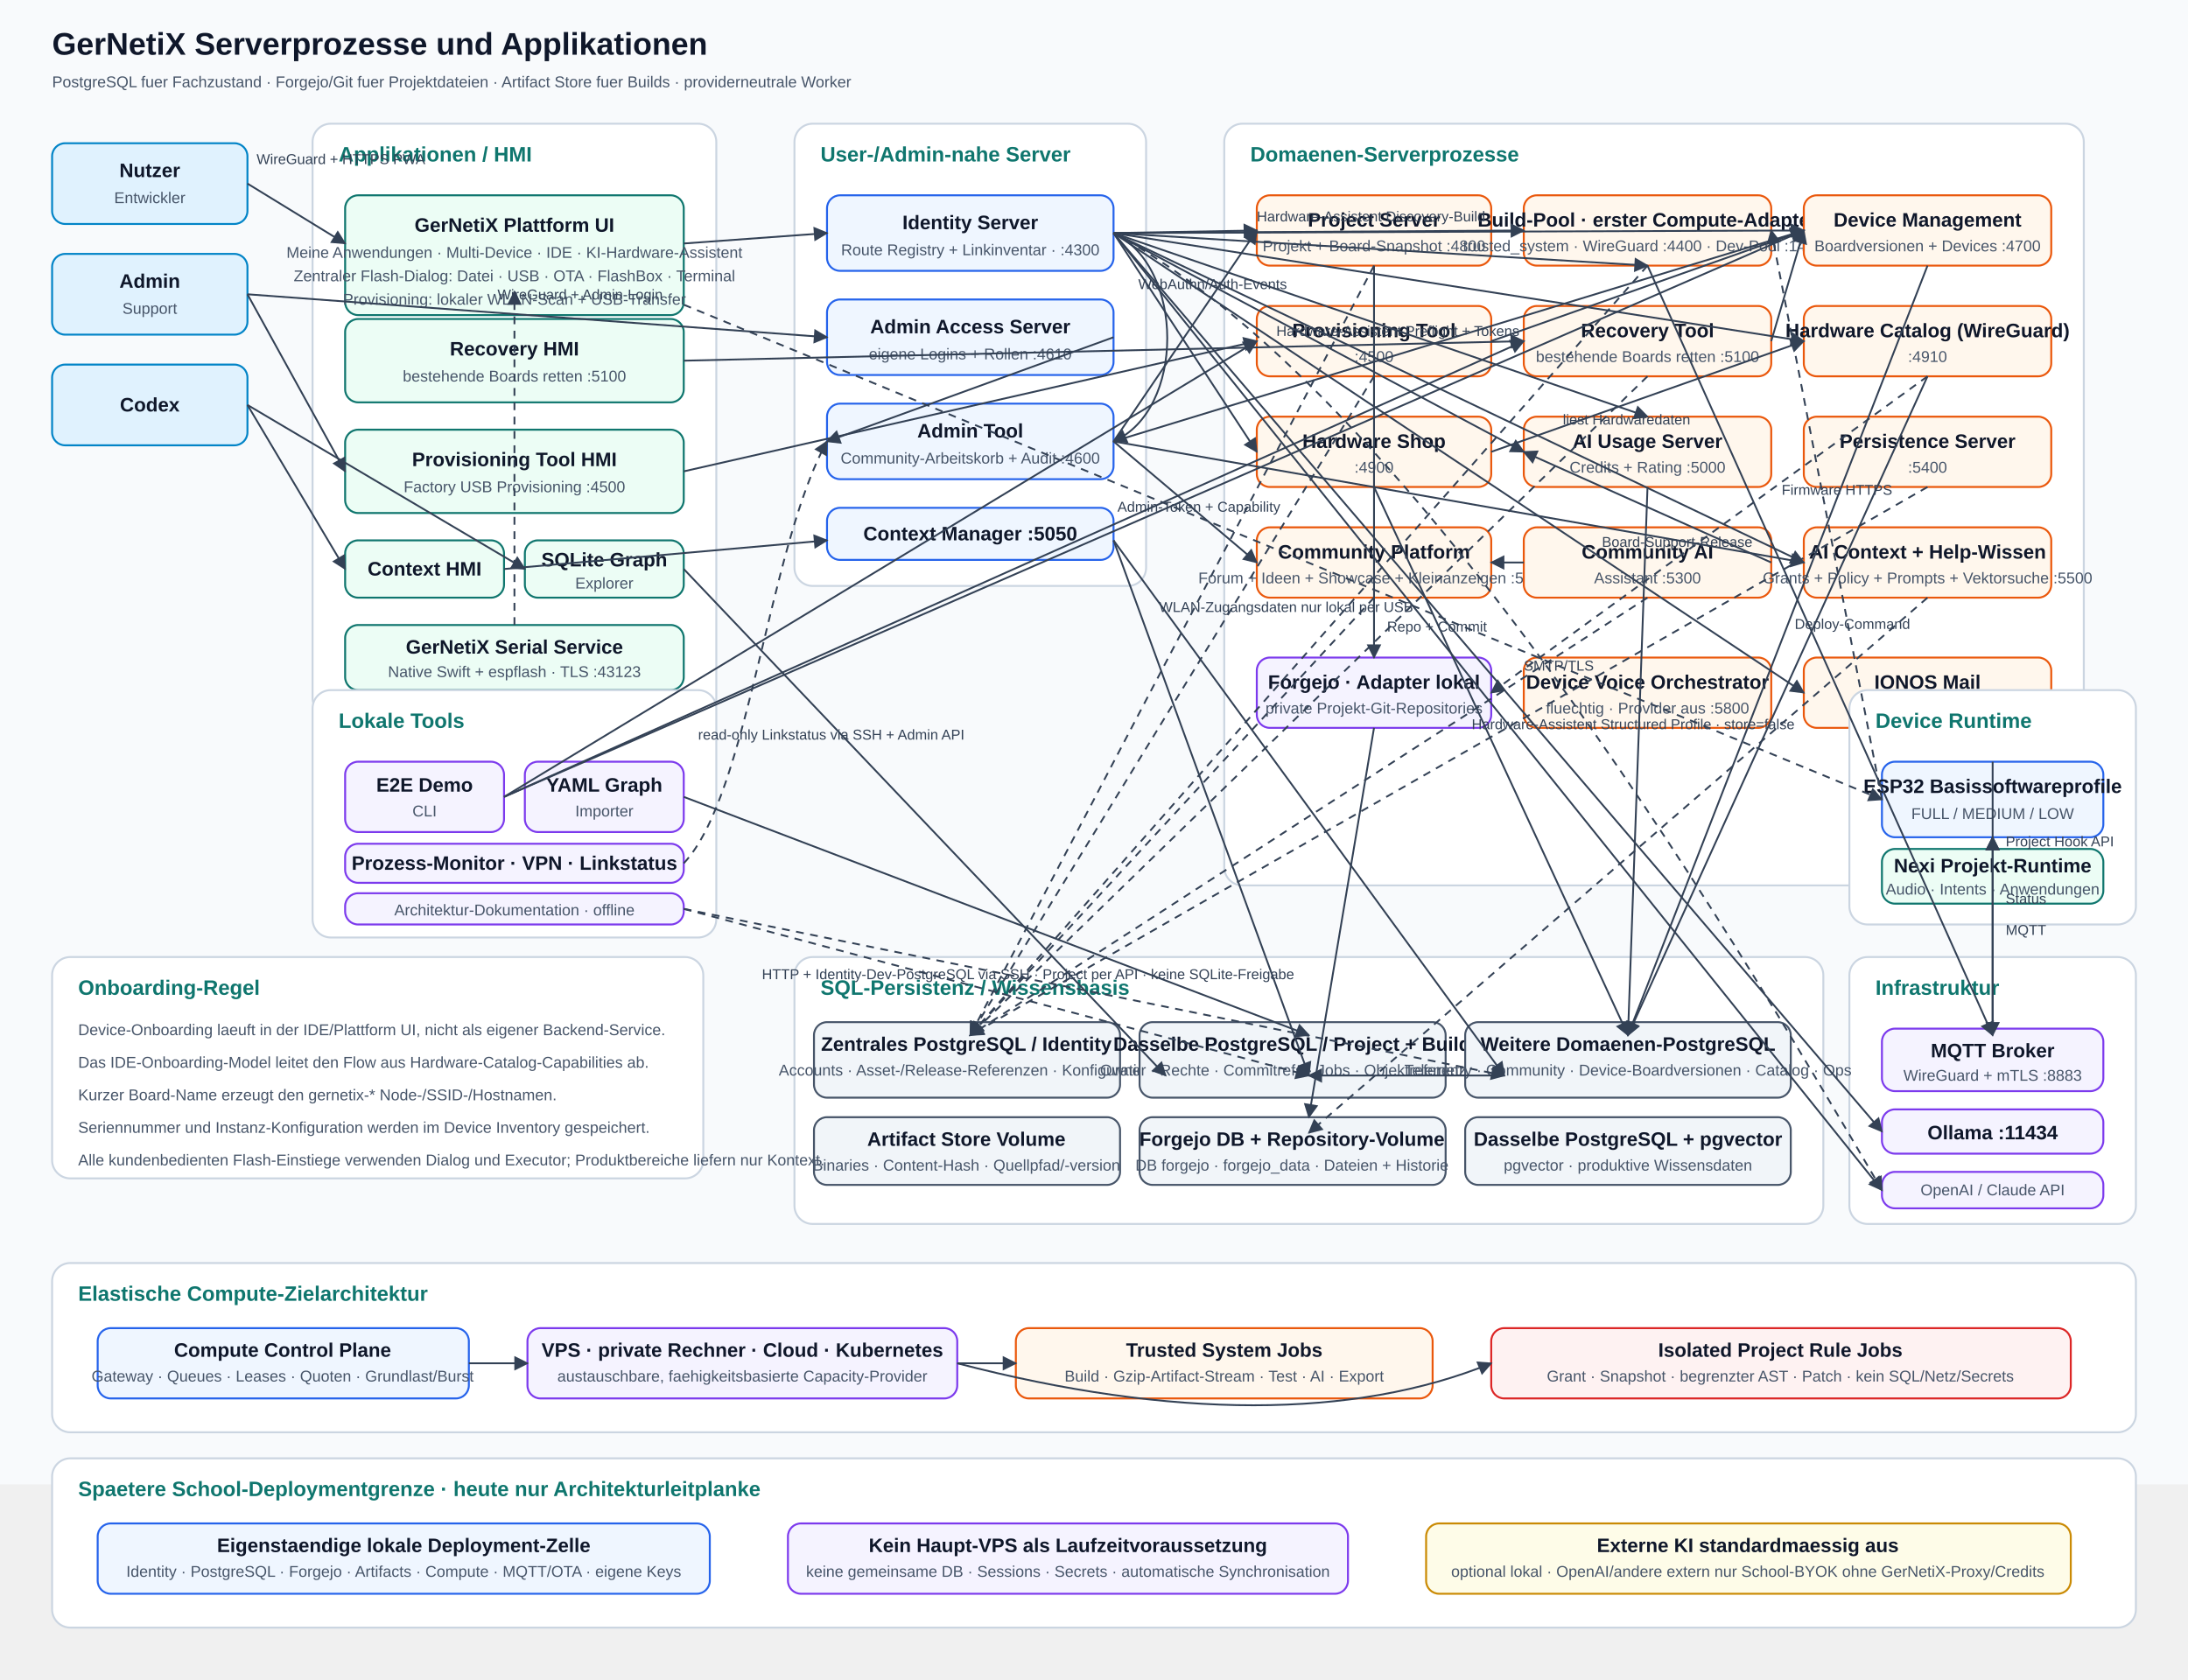
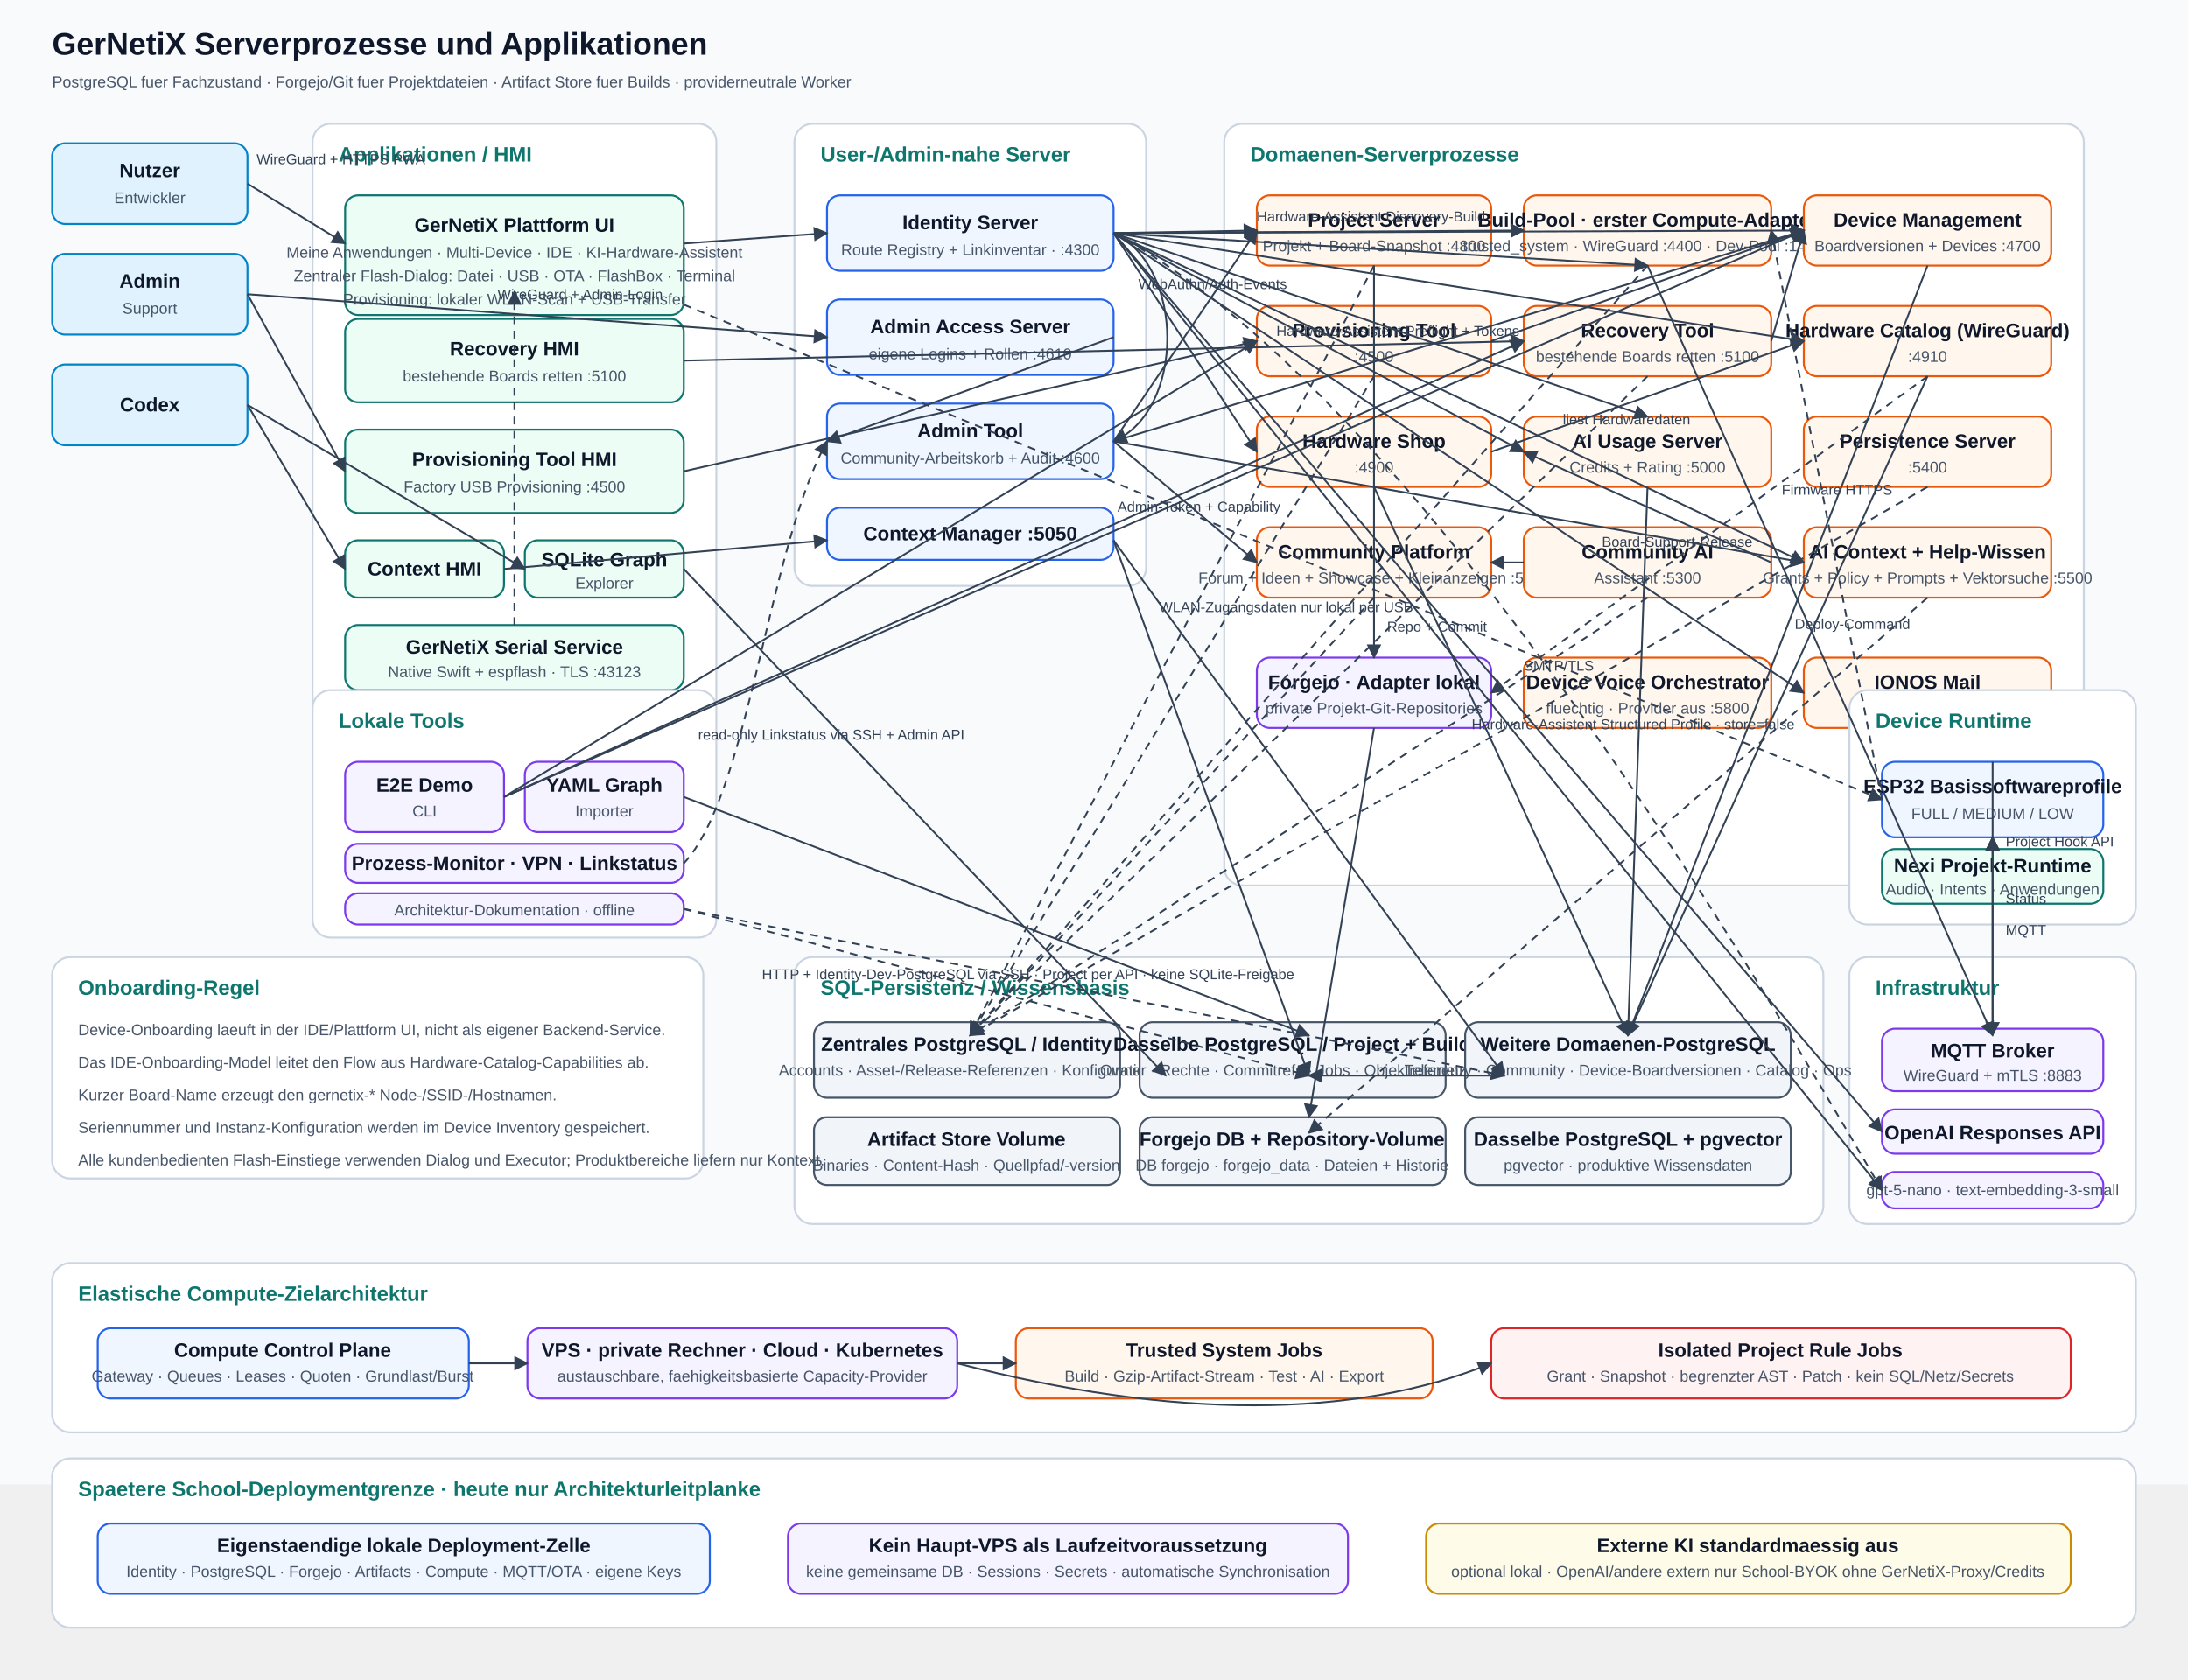
<svg xmlns="http://www.w3.org/2000/svg" width="1680" height="1290" viewBox="0 0 1680 1290" role="img" aria-labelledby="title desc">
  <defs>
    <marker id="arrow" viewBox="0 0 10 10" refX="9" refY="5" markerWidth="8" markerHeight="8" orient="auto-start-reverse">
      <path d="M 0 0 L 10 5 L 0 10 z" fill="#334155" />
    </marker>
    <style>
      .bg { fill: #f8fafc; }
      .cluster { fill: #ffffff; stroke: #cbd5e1; stroke-width: 1.5; rx: 14; }
      .clusterTitle { fill: #0f766e; font: 700 16px Segoe UI, Arial, sans-serif; }
      .node { fill: #ffffff; stroke: #94a3b8; stroke-width: 1.5; rx: 10; }
      .app { fill: #ecfdf5; stroke: #0f766e; }
      .edge { fill: #eff6ff; stroke: #2563eb; }
      .domain { fill: #fff7ed; stroke: #ea580c; }
      .tool { fill: #f5f3ff; stroke: #7c3aed; }
      .store { fill: #f1f5f9; stroke: #475569; }
      .actor { fill: #e0f2fe; stroke: #0284c7; }
      .titleText { fill: #0f172a; font: 700 15px Segoe UI, Arial, sans-serif; }
      .smallText { fill: #475569; font: 12px Segoe UI, Arial, sans-serif; }
      .label { fill: #334155; font: 11px Segoe UI, Arial, sans-serif; }
      .line { fill: none; stroke: #334155; stroke-width: 1.4; marker-end: url(#arrow); }
      .dashed { stroke-dasharray: 6 5; }
    </style>
  </defs>
  <rect class="bg" width="1680" height="1140" />
  <text x="40" y="42" class="titleText" style="font-size:24px">GerNetiX Serverprozesse und Applikationen</text>
  <text x="40" y="67" class="smallText">PostgreSQL fuer Fachzustand · Forgejo/Git fuer Projektdateien · Artifact Store fuer Builds · providerneutrale Worker</text>
  <g id="actors">
    <rect class="node actor" x="40" y="110" width="150" height="62" rx="10" />
    <text class="titleText" x="115" y="136" text-anchor="middle">Nutzer</text>
    <text class="smallText" x="115" y="156" text-anchor="middle">Entwickler</text>
    <rect class="node actor" x="40" y="195" width="150" height="62" rx="10" />
    <text class="titleText" x="115" y="221" text-anchor="middle">Admin</text>
    <text class="smallText" x="115" y="241" text-anchor="middle">Support</text>
    <rect class="node actor" x="40" y="280" width="150" height="62" rx="10" />
    <text class="titleText" x="115" y="316" text-anchor="middle">Codex</text>
  </g>
  <g id="applications">
    <rect class="cluster" x="240" y="95" width="310" height="455" rx="14" />
    <text class="clusterTitle" x="260" y="124">Applikationen / HMI</text>
    <rect class="node app" x="265" y="150" width="260" height="92" rx="10" />
    <text class="titleText" x="395" y="178" text-anchor="middle">GerNetiX Plattform UI</text>
    <text class="smallText" x="395" y="198" text-anchor="middle">Meine Anwendungen · Multi-Device · IDE · KI-Hardware-Assistent</text>
    <text class="smallText" x="395" y="216" text-anchor="middle">Zentraler Flash-Dialog: Datei · USB · OTA · FlashBox · Terminal</text>
    <text class="smallText" x="395" y="234" text-anchor="middle">Provisioning: lokaler WLAN-Scan + USB-Transfer</text>
    <rect class="node app" x="265" y="245" width="260" height="64" rx="10" />
    <text class="titleText" x="395" y="273" text-anchor="middle">Recovery HMI</text>
    <text class="smallText" x="395" y="293" text-anchor="middle">bestehende Boards retten :5100</text>
    <rect class="node app" x="265" y="330" width="260" height="64" rx="10" />
    <text class="titleText" x="395" y="358" text-anchor="middle">Provisioning Tool HMI</text>
    <text class="smallText" x="395" y="378" text-anchor="middle">Factory USB Provisioning :4500</text>
    <rect class="node app" x="265" y="415" width="122" height="44" rx="10" />
    <text class="titleText" x="326" y="442" text-anchor="middle">Context HMI</text>
    <rect class="node app" x="403" y="415" width="122" height="44" rx="10" />
    <text class="titleText" x="464" y="435" text-anchor="middle">SQLite Graph</text>
    <text class="smallText" x="464" y="452" text-anchor="middle">Explorer</text>
    <rect class="node app" x="265" y="480" width="260" height="50" rx="10" />
    <text class="titleText" x="395" y="502" text-anchor="middle">GerNetiX Serial Service</text>
    <text class="smallText" x="395" y="520" text-anchor="middle">Native Swift + espflash · TLS :43123</text>
  </g>
  <g id="edgeServices">
    <rect class="cluster" x="610" y="95" width="270" height="355" rx="14" />
    <text class="clusterTitle" x="630" y="124">User-/Admin-nahe Server</text>
    <rect class="node edge" x="635" y="150" width="220" height="58" rx="10" />
    <text class="titleText" x="745" y="176" text-anchor="middle">Identity Server</text>
    <text class="smallText" x="745" y="196" text-anchor="middle">Route Registry + Linkinventar · :4300</text>
    <rect class="node edge" x="635" y="230" width="220" height="58" rx="10" />
    <text class="titleText" x="745" y="256" text-anchor="middle">Admin Access Server</text>
    <text class="smallText" x="745" y="276" text-anchor="middle">eigene Logins + Rollen :4610</text>
    <rect class="node edge" x="635" y="310" width="220" height="58" rx="10" />
    <text class="titleText" x="745" y="336" text-anchor="middle">Admin Tool</text>
    <text class="smallText" x="745" y="356" text-anchor="middle">Community-Arbeitskorb + Audit :4600</text>
    <rect class="node edge" x="635" y="390" width="220" height="40" rx="10" />
    <text class="titleText" x="745" y="415" text-anchor="middle">Context Manager :5050</text>
  </g>
  <g id="domainServices">
    <rect class="cluster" x="940" y="95" width="660" height="585" rx="14" />
    <text class="clusterTitle" x="960" y="124">Domaenen-Serverprozesse</text>
    <rect class="node domain" x="965" y="150" width="180" height="54" rx="10" />
    <text class="titleText" x="1055" y="174" text-anchor="middle">Project Server</text>
    <text class="smallText" x="1055" y="193" text-anchor="middle">Projekt + Board-Snapshot :4800</text>
    <rect class="node domain" x="1170" y="150" width="190" height="54" rx="10" />
    <text class="titleText" x="1265" y="174" text-anchor="middle">Build-Pool · erster Compute-Adapter</text>
    <text class="smallText" x="1265" y="193" text-anchor="middle">trusted_system · WireGuard :4400 · Dev-Pool :14400</text>
    <rect class="node domain" x="1385" y="150" width="190" height="54" rx="10" />
    <text class="titleText" x="1480" y="174" text-anchor="middle">Device Management</text>
    <text class="smallText" x="1480" y="193" text-anchor="middle">Boardversionen + Devices :4700</text>
    <rect class="node domain" x="965" y="235" width="180" height="54" rx="10" />
    <text class="titleText" x="1055" y="259" text-anchor="middle">Provisioning Tool</text>
    <text class="smallText" x="1055" y="278" text-anchor="middle">:4500</text>
    <rect class="node domain" x="1170" y="235" width="190" height="54" rx="10" />
    <text class="titleText" x="1265" y="259" text-anchor="middle">Recovery Tool</text>
    <text class="smallText" x="1265" y="278" text-anchor="middle">bestehende Boards retten :5100</text>
    <rect class="node domain" x="1385" y="235" width="190" height="54" rx="10" />
    <text class="titleText" x="1480" y="259" text-anchor="middle">Hardware Catalog (WireGuard)</text>
    <text class="smallText" x="1480" y="278" text-anchor="middle">:4910</text>
    <rect class="node domain" x="965" y="320" width="180" height="54" rx="10" />
    <text class="titleText" x="1055" y="344" text-anchor="middle">Hardware Shop</text>
    <text class="smallText" x="1055" y="363" text-anchor="middle">:4900</text>
    <rect class="node domain" x="1170" y="320" width="190" height="54" rx="10" />
    <text class="titleText" x="1265" y="344" text-anchor="middle">AI Usage Server</text>
    <text class="smallText" x="1265" y="363" text-anchor="middle">Credits + Rating :5000</text>
    <rect class="node domain" x="1385" y="320" width="190" height="54" rx="10" />
    <text class="titleText" x="1480" y="344" text-anchor="middle">Persistence Server</text>
    <text class="smallText" x="1480" y="363" text-anchor="middle">:5400</text>
    <rect class="node domain" x="965" y="405" width="180" height="54" rx="10" />
    <text class="titleText" x="1055" y="429" text-anchor="middle">Community Platform</text>
    <text class="smallText" x="1055" y="448" text-anchor="middle">Forum + Ideen + Showcase + Kleinanzeigen :5200</text>
    <rect class="node domain" x="1170" y="405" width="190" height="54" rx="10" />
    <text class="titleText" x="1265" y="429" text-anchor="middle">Community AI</text>
    <text class="smallText" x="1265" y="448" text-anchor="middle">Assistant :5300</text>
    <rect class="node domain" x="1385" y="405" width="190" height="54" rx="10" />
    <text class="titleText" x="1480" y="429" text-anchor="middle">AI Context + Help-Wissen</text>
    <text class="smallText" x="1480" y="448" text-anchor="middle">Grants + Policy + Prompts + Vektorsuche :5500</text>
    <rect class="node domain" x="1385" y="505" width="190" height="54" rx="10" />
    <text class="titleText" x="1480" y="529" text-anchor="middle">IONOS Mail</text>
    <text class="smallText" x="1480" y="548" text-anchor="middle">SMTP/TLS</text>
    <rect class="node tool" x="965" y="505" width="180" height="54" rx="10" />
    <text class="titleText" x="1055" y="529" text-anchor="middle">Forgejo · Adapter lokal</text>
    <text class="smallText" x="1055" y="548" text-anchor="middle">private Projekt-Git-Repositories</text>
    <rect class="node domain" x="1170" y="505" width="190" height="54" rx="10" />
    <text class="titleText" x="1265" y="529" text-anchor="middle">Device Voice Orchestrator</text>
    <text class="smallText" x="1265" y="548" text-anchor="middle">fluechtig · Provider aus :5800</text>
  </g>
  <g id="tools">
    <rect class="cluster" x="240" y="530" width="310" height="190" rx="14" />
    <text class="clusterTitle" x="260" y="559">Lokale Tools</text>
    <rect class="node tool" x="265" y="585" width="122" height="54" rx="10" />
    <text class="titleText" x="326" y="608" text-anchor="middle">E2E Demo</text>
    <text class="smallText" x="326" y="627" text-anchor="middle">CLI</text>
    <rect class="node tool" x="403" y="585" width="122" height="54" rx="10" />
    <text class="titleText" x="464" y="608" text-anchor="middle">YAML Graph</text>
    <text class="smallText" x="464" y="627" text-anchor="middle">Importer</text>
    <rect class="node tool" x="265" y="648" width="260" height="30" rx="10" />
    <text class="titleText" x="395" y="668" text-anchor="middle">Prozess-Monitor · VPN · Linkstatus</text>
    <rect class="node tool" x="265" y="686" width="260" height="24" rx="10" />
    <text class="smallText" x="395" y="703" text-anchor="middle">Architektur-Dokumentation · offline</text>
  </g>
  <g id="deviceRuntime">
    <rect class="cluster" x="1420" y="530" width="220" height="180" rx="14" />
    <text class="clusterTitle" x="1440" y="559">Device Runtime</text>
    <rect class="node edge" x="1445" y="585" width="170" height="58" rx="10" />
    <text class="titleText" x="1530" y="609" text-anchor="middle">ESP32 Basissoftwareprofile</text>
    <text class="smallText" x="1530" y="629" text-anchor="middle">FULL / MEDIUM / LOW</text>
    <rect class="node app" x="1445" y="652" width="170" height="42" rx="10" />
    <text class="titleText" x="1530" y="670" text-anchor="middle">Nexi Projekt-Runtime</text>
    <text class="smallText" x="1530" y="687" text-anchor="middle">Audio · Intents · Anwendungen</text>
  </g>
  <g id="platformInfrastructure">
    <rect class="cluster" x="1420" y="735" width="220" height="205" rx="14" />
    <text class="clusterTitle" x="1440" y="764">Infrastruktur</text>
    <rect class="node tool" x="1445" y="790" width="170" height="48" rx="10" />
    <text class="titleText" x="1530" y="812" text-anchor="middle">MQTT Broker</text>
    <text class="smallText" x="1530" y="830" text-anchor="middle">WireGuard + mTLS :8883</text>
    <rect class="node tool" x="1445" y="852" width="170" height="34" rx="10" />
-     <text class="titleText" x="1530" y="875" text-anchor="middle">Ollama :11434</text>
+     <text class="titleText" x="1530" y="875" text-anchor="middle">OpenAI Responses API</text>
    <rect class="node tool" x="1445" y="900" width="170" height="28" rx="10" />
-     <text class="smallText" x="1530" y="918" text-anchor="middle">OpenAI / Claude API</text>
+     <text class="smallText" x="1530" y="918" text-anchor="middle">gpt-5-nano · text-embedding-3-small</text>
  </g>
  <g id="storage">
    <rect class="cluster" x="610" y="735" width="790" height="205" rx="14" />
    <text class="clusterTitle" x="630" y="764">SQL-Persistenz / Wissensbasis</text>
    <rect class="node store" x="625" y="785" width="235" height="58" rx="10" />
    <text class="titleText" x="742" y="807" text-anchor="middle">Zentrales PostgreSQL / Identity</text>
    <text class="smallText" x="742" y="826" text-anchor="middle">Accounts · Asset-/Release-Referenzen · Konfiguration</text>
    <rect class="node store" x="875" y="785" width="235" height="58" rx="10" />
    <text class="titleText" x="992" y="807" text-anchor="middle">Dasselbe PostgreSQL / Project + Build</text>
    <text class="smallText" x="992" y="826" text-anchor="middle">Owner · Rechte · Commitrefs · Jobs · Objektreferenzen</text>
    <rect class="node store" x="1125" y="785" width="250" height="58" rx="10" />
    <text class="titleText" x="1250" y="807" text-anchor="middle">Weitere Domaenen-PostgreSQL</text>
    <text class="smallText" x="1250" y="826" text-anchor="middle">Telemetry · Community · Device-Boardversionen · Catalog · Ops</text>
    <rect class="node store" x="625" y="858" width="235" height="52" rx="10" />
    <text class="titleText" x="742" y="880" text-anchor="middle">Artifact Store Volume</text>
    <text class="smallText" x="742" y="899" text-anchor="middle">Binaries · Content-Hash · Quellpfad/-version</text>
    <rect class="node store" x="875" y="858" width="235" height="52" rx="10" />
    <text class="titleText" x="992" y="880" text-anchor="middle">Forgejo DB + Repository-Volume</text>
    <text class="smallText" x="992" y="899" text-anchor="middle">DB forgejo · forgejo_data · Dateien + Historie</text>
    <rect class="node store" x="1125" y="858" width="250" height="52" rx="10" />
    <text class="titleText" x="1250" y="880" text-anchor="middle">Dasselbe PostgreSQL + pgvector</text>
    <text class="smallText" x="1250" y="899" text-anchor="middle">pgvector · produktive Wissensdaten</text>
  </g>
  <path class="line" d="M 190 141 L 265 187" />
  <text class="label" x="197" y="126">WireGuard + HTTPS PWA</text>
  <path class="line" d="M 190 226 L 265 362" />
  <path class="line" d="M 190 226 L 635 259" />
  <text class="label" x="382" y="230">WireGuard + Admin-Login</text>
  <path class="line" d="M 190 311 L 265 437" />
  <path class="line" d="M 190 311 L 403 437" />
  <path class="line" d="M 525 187 L 635 179" />
  <path class="line dashed" d="M 525 234 L 1445 614" />
  <text class="label" x="890" y="470">WLAN-Zugangsdaten nur lokal per USB</text>
  <path class="line dashed" d="M 395 480 L 395 224" />
  <path class="line" d="M 525 277 L 1170 262" />
  <path class="line" d="M 525 362 L 965 262" />
  <path class="line" d="M 387 437 L 635 415" />
  <path class="line" d="M 525 437 L 895 826" />
  <path class="line" d="M 855 179 L 965 177" />
  <path class="line" d="M 855 179 L 1170 177" />
  <path class="line" d="M 855 179 L 1385 177" />
  <path class="line" d="M 855 179 L 1385 262" />
  <path class="line" d="M 855 179 L 965 347" />
  <path class="line" d="M 855 179 L 1170 347" />
  <path class="line" d="M 855 179 L 1385 432" />
  <path class="line" d="M 855 179 L 1385 532" />
  <text class="label" x="1170" y="515">SMTP/TLS</text>
  <path class="line" d="M 855 179 C 910 205, 910 315, 855 339" />
  <text class="label" x="874" y="222">WebAuthn/Auth-Events</text>
  <path class="line" d="M 855 179 L 1445 869" />
  <path class="line" d="M 855 179 L 1445 914" />
  <path class="line" d="M 855 259 L 635 339" />
  <path class="line dashed" d="M 525 663 C 575 610, 590 420, 635 339" />
  <text class="label" x="536" y="568">read-only Linkstatus via SSH + Admin API</text>
  <path class="line" d="M 855 339 L 1385 177" />
  <path class="line" d="M 855 339 L 965 177" />
  <path class="line" d="M 855 339 L 965 432" />
  <text class="label" x="858" y="393">Admin-Token + Capability</text>
  <path class="line" d="M 855 339 L 1385 432" />
  <path class="line" d="M 855 415 L 1155 826" />
  <path class="line" d="M 855 415 L 1005 826" />
  <path class="line" d="M 1055 204 L 1055 505" />
  <text class="label" x="1065" y="485">Repo + Commit</text>
  <path class="line" d="M 1055 559 L 1005 858" />
  <path class="line dashed" d="M 1480 289 L 1145 532" />
  <text class="label" x="1230" y="420">Board-Support-Release</text>
  <path class="line" d="M 1145 347 L 1385 262" />
  <text class="label" x="1200" y="326">liest Hardwaredaten</text>
  <path class="line" d="M 1145 262 L 1385 177" />
  <path class="line" d="M 1360 262 L 1385 177" />
  <path class="line" d="M 855 179 L 1265 204" />
  <text class="label" x="965" y="170">Hardware-Assistent Discovery-Build</text>
  <path class="line" d="M 855 179 L 1265 320" />
  <text class="label" x="980" y="258">Hardware-Assistent Preflight + Tokens</text>
  <path class="line dashed" d="M 855 179 C 1080 300, 1320 700, 1445 914" />
  <text class="label" x="1130" y="560">Hardware-Assistent Structured Profile · store=false</text>
  <path class="line" d="M 1360 432 L 1170 347" />
  <path class="line" d="M 1170 432 L 1145 432" />
  <path class="line" d="M 1265 204 L 1530 795" />
  <text class="label" x="1378" y="483">Deploy-Command</text>
  <path class="line" d="M 1530 795 L 1530 643" />
  <text class="label" x="1540" y="718">MQTT</text>
  <path class="line" d="M 1530 585 L 1530 795" />
  <text class="label" x="1540" y="694">Status</text>
  <path class="line" d="M 1530 652 L 1530 643" />
  <text class="label" x="1540" y="650">Project Hook API</text>
  <path class="line dashed" d="M 1445 614 L 1360 177" />
  <text class="label" x="1368" y="380">Firmware HTTPS</text>
  <path class="line dashed" d="M 1055 204 L 745 795" />
  <path class="line dashed" d="M 1265 204 L 745 795" />
  <path class="line" d="M 1480 204 L 1250 795" />
  <path class="line dashed" d="M 1055 289 L 745 795" />
  <path class="line dashed" d="M 1265 289 L 745 795" />
  <path class="line" d="M 1480 289 L 1250 795" />
  <path class="line" d="M 1055 374 L 1250 795" />
  <path class="line" d="M 1265 374 L 1250 795" />
  <path class="line dashed" d="M 1480 374 L 745 795" />
  <path class="line dashed" d="M 1055 459 L 745 795" />
  <path class="line dashed" d="M 1265 459 L 745 795" />
  <path class="line dashed" d="M 1480 459 L 1005 870" />
  <path class="line" d="M 387 612 L 965 262" />
  <path class="line" d="M 387 612 L 1170 262" />
  <path class="line" d="M 387 612 L 1385 177" />
  <path class="line" d="M 525 612 L 1005 795" />
  <path class="line dashed" d="M 525 698 L 1005 826" />
  <path class="line dashed" d="M 525 698 L 1155 826" />
  <text class="label" x="585" y="752">HTTP + Identity-Dev-PostgreSQL via SSH · Project per API · keine SQLite-Freigabe</text>
  <path class="line" d="M 1155 826 L 1005 826" />
  <g id="legend">
    <rect class="cluster" x="40" y="735" width="500" height="170" rx="14" />
    <text class="clusterTitle" x="60" y="764">Onboarding-Regel</text>
    <text class="smallText" x="60" y="795">Device-Onboarding laeuft in der IDE/Plattform UI, nicht als eigener Backend-Service.</text>
    <text class="smallText" x="60" y="820">Das IDE-Onboarding-Model leitet den Flow aus Hardware-Catalog-Capabilities ab.</text>
    <text class="smallText" x="60" y="845">Kurzer Board-Name erzeugt den gernetix-* Node-/SSID-/Hostnamen.</text>
    <text class="smallText" x="60" y="870">Seriennummer und Instanz-Konfiguration werden im Device Inventory gespeichert.</text>
    <text class="smallText" x="60" y="895">Alle kundenbedienten Flash-Einstiege verwenden Dialog und Executor; Produktbereiche liefern nur Kontext.</text>
  </g>
  <g id="elasticComputeTarget">
    <rect class="cluster" x="40" y="970" width="1600" height="130" rx="14" />
    <text class="clusterTitle" x="60" y="999">Elastische Compute-Zielarchitektur</text>
    <rect class="node edge" x="75" y="1020" width="285" height="54" rx="10" />
    <text class="titleText" x="217" y="1042" text-anchor="middle">Compute Control Plane</text>
    <text class="smallText" x="217" y="1061" text-anchor="middle">Gateway · Queues · Leases · Quoten · Grundlast/Burst</text>
    <rect class="node tool" x="405" y="1020" width="330" height="54" rx="10" />
    <text class="titleText" x="570" y="1042" text-anchor="middle">VPS · private Rechner · Cloud · Kubernetes</text>
    <text class="smallText" x="570" y="1061" text-anchor="middle">austauschbare, faehigkeitsbasierte Capacity-Provider</text>
    <rect class="node domain" x="780" y="1020" width="320" height="54" rx="10" />
    <text class="titleText" x="940" y="1042" text-anchor="middle">Trusted System Jobs</text>
    <text class="smallText" x="940" y="1061" text-anchor="middle">Build · Gzip-Artifact-Stream · Test · AI · Export</text>
    <rect class="node" x="1145" y="1020" width="445" height="54" rx="10" style="fill:#fef2f2;stroke:#dc2626" />
    <text class="titleText" x="1367" y="1042" text-anchor="middle">Isolated Project Rule Jobs</text>
    <text class="smallText" x="1367" y="1061" text-anchor="middle">Grant · Snapshot · begrenzter AST · Patch · kein SQL/Netz/Secrets</text>
    <path class="line" d="M 360 1047 L 405 1047" />
    <path class="line" d="M 735 1047 L 780 1047" />
    <path class="line" d="M 735 1047 C 900 1090, 1040 1090, 1145 1047" />
  </g>
  <g id="schoolDeploymentBoundary">
    <rect class="cluster" x="40" y="1120" width="1600" height="130" rx="14" />
    <text class="clusterTitle" x="60" y="1149">Spaetere School-Deploymentgrenze · heute nur Architekturleitplanke</text>
    <rect class="node edge" x="75" y="1170" width="470" height="54" rx="10" />
    <text class="titleText" x="310" y="1192" text-anchor="middle">Eigenstaendige lokale Deployment-Zelle</text>
    <text class="smallText" x="310" y="1211" text-anchor="middle">Identity · PostgreSQL · Forgejo · Artifacts · Compute · MQTT/OTA · eigene Keys</text>
    <rect class="node tool" x="605" y="1170" width="430" height="54" rx="10" />
    <text class="titleText" x="820" y="1192" text-anchor="middle">Kein Haupt-VPS als Laufzeitvoraussetzung</text>
    <text class="smallText" x="820" y="1211" text-anchor="middle">keine gemeinsame DB · Sessions · Secrets · automatische Synchronisation</text>
    <rect class="node" x="1095" y="1170" width="495" height="54" rx="10" style="fill:#fefce8;stroke:#ca8a04" />
    <text class="titleText" x="1342" y="1192" text-anchor="middle">Externe KI standardmaessig aus</text>
    <text class="smallText" x="1342" y="1211" text-anchor="middle">optional lokal · OpenAI/andere extern nur School-BYOK ohne GerNetiX-Proxy/Credits</text>
  </g>
</svg>
